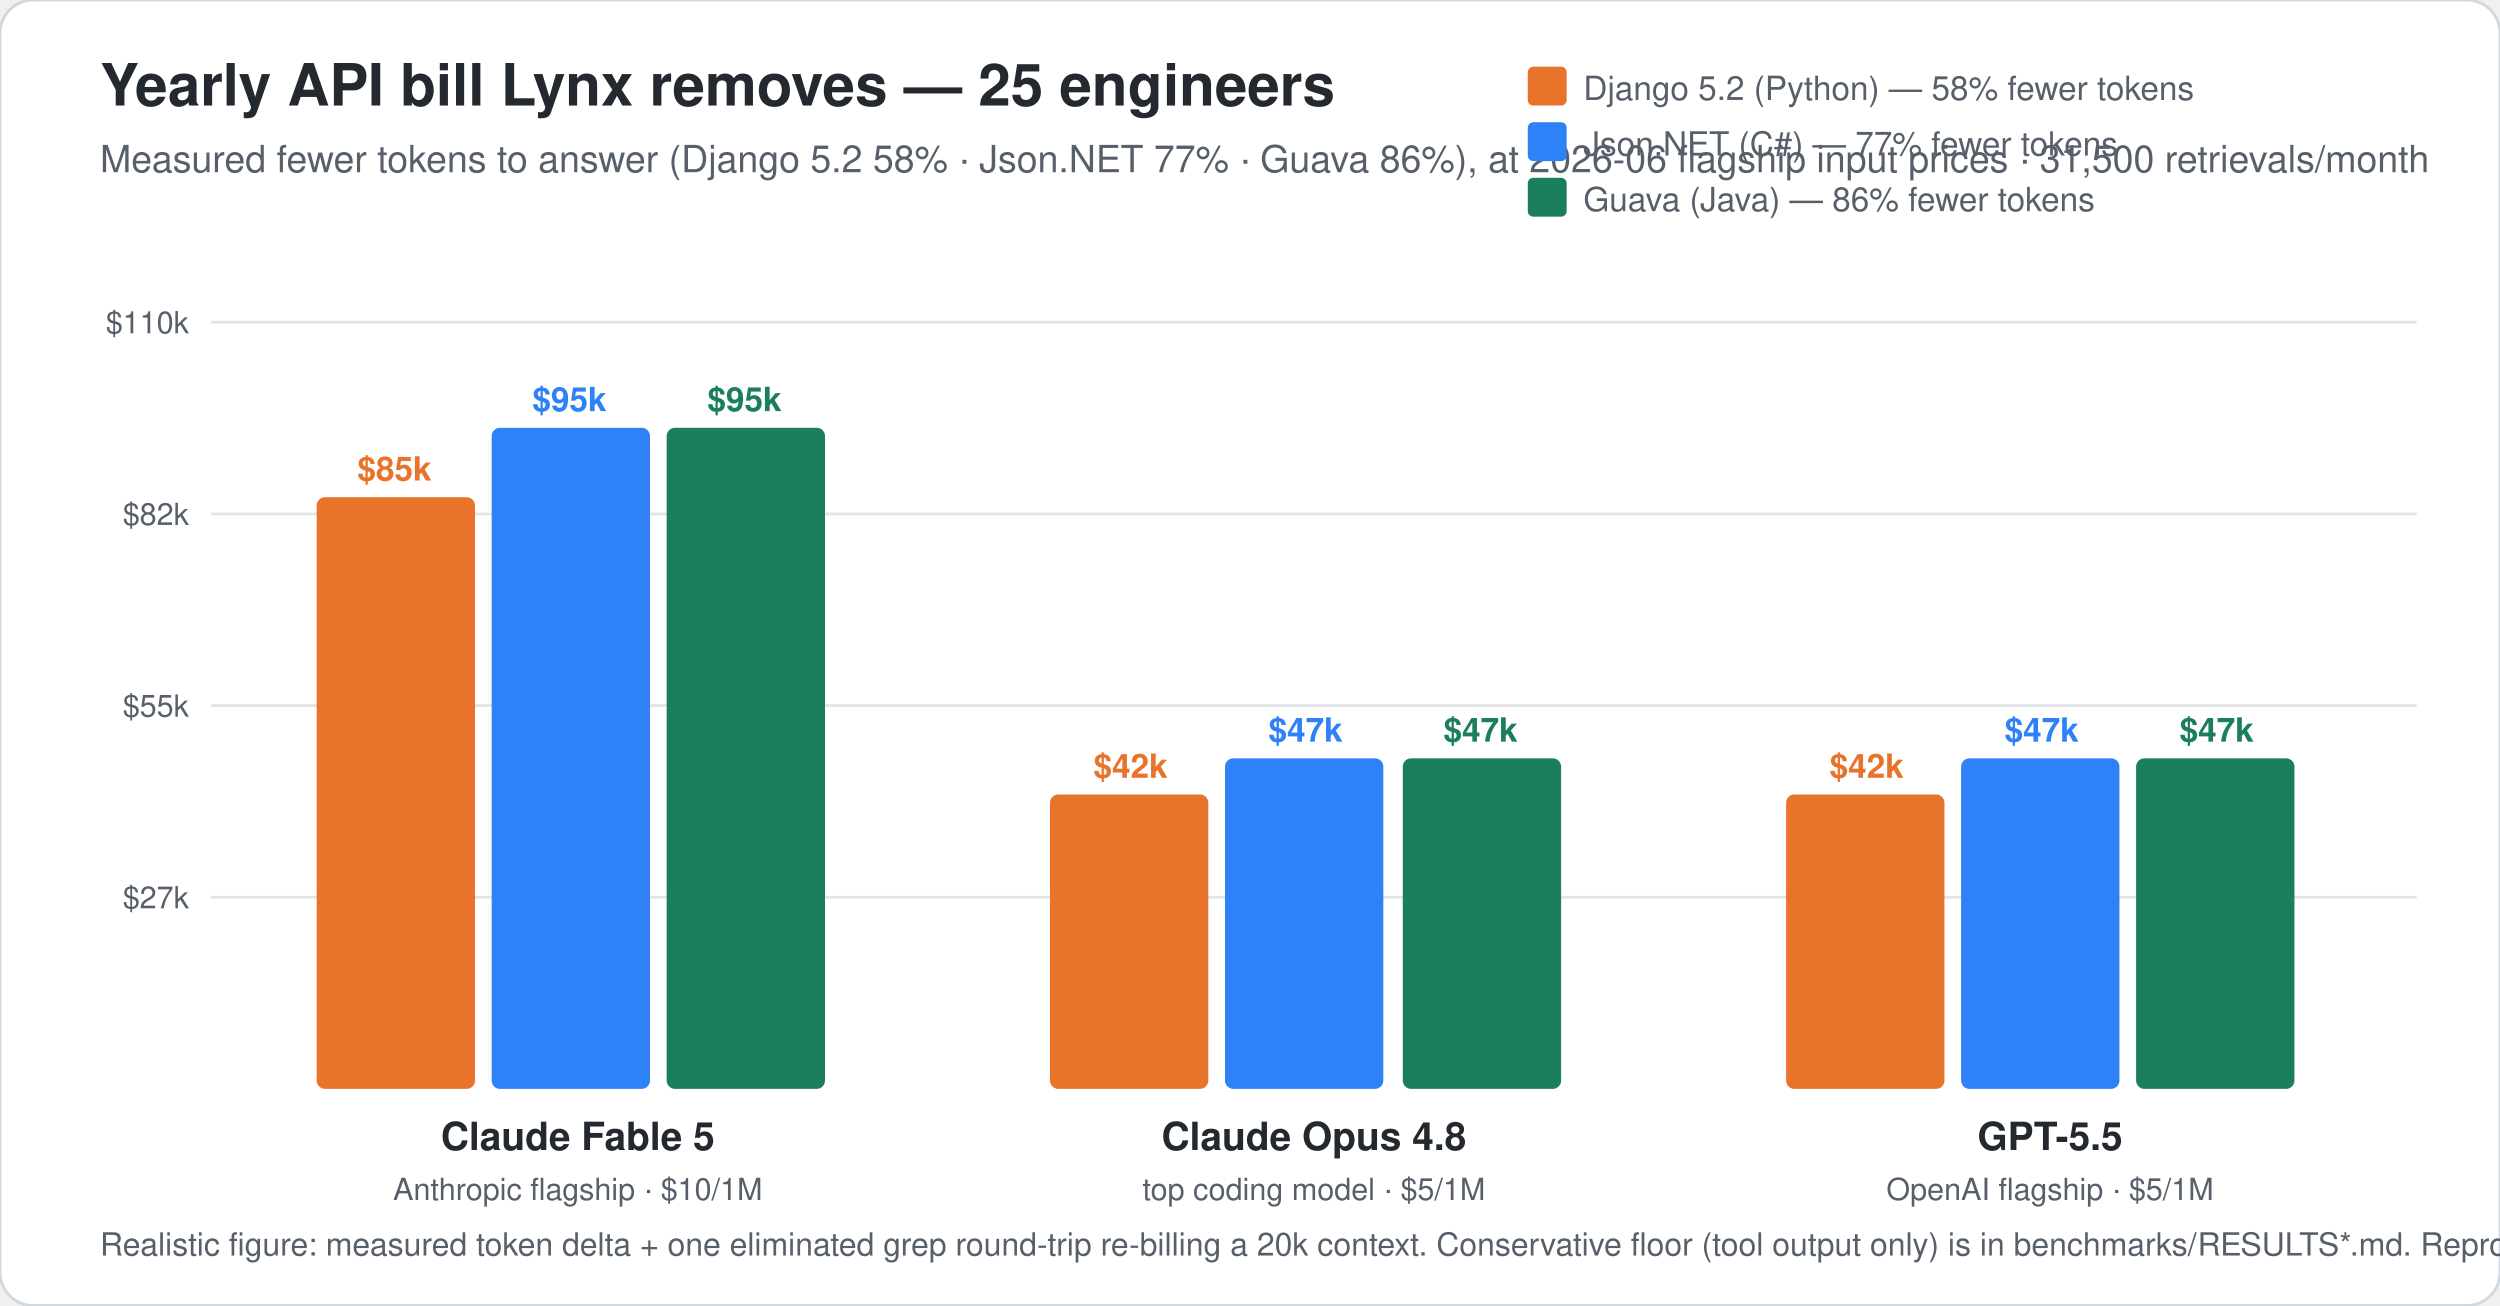
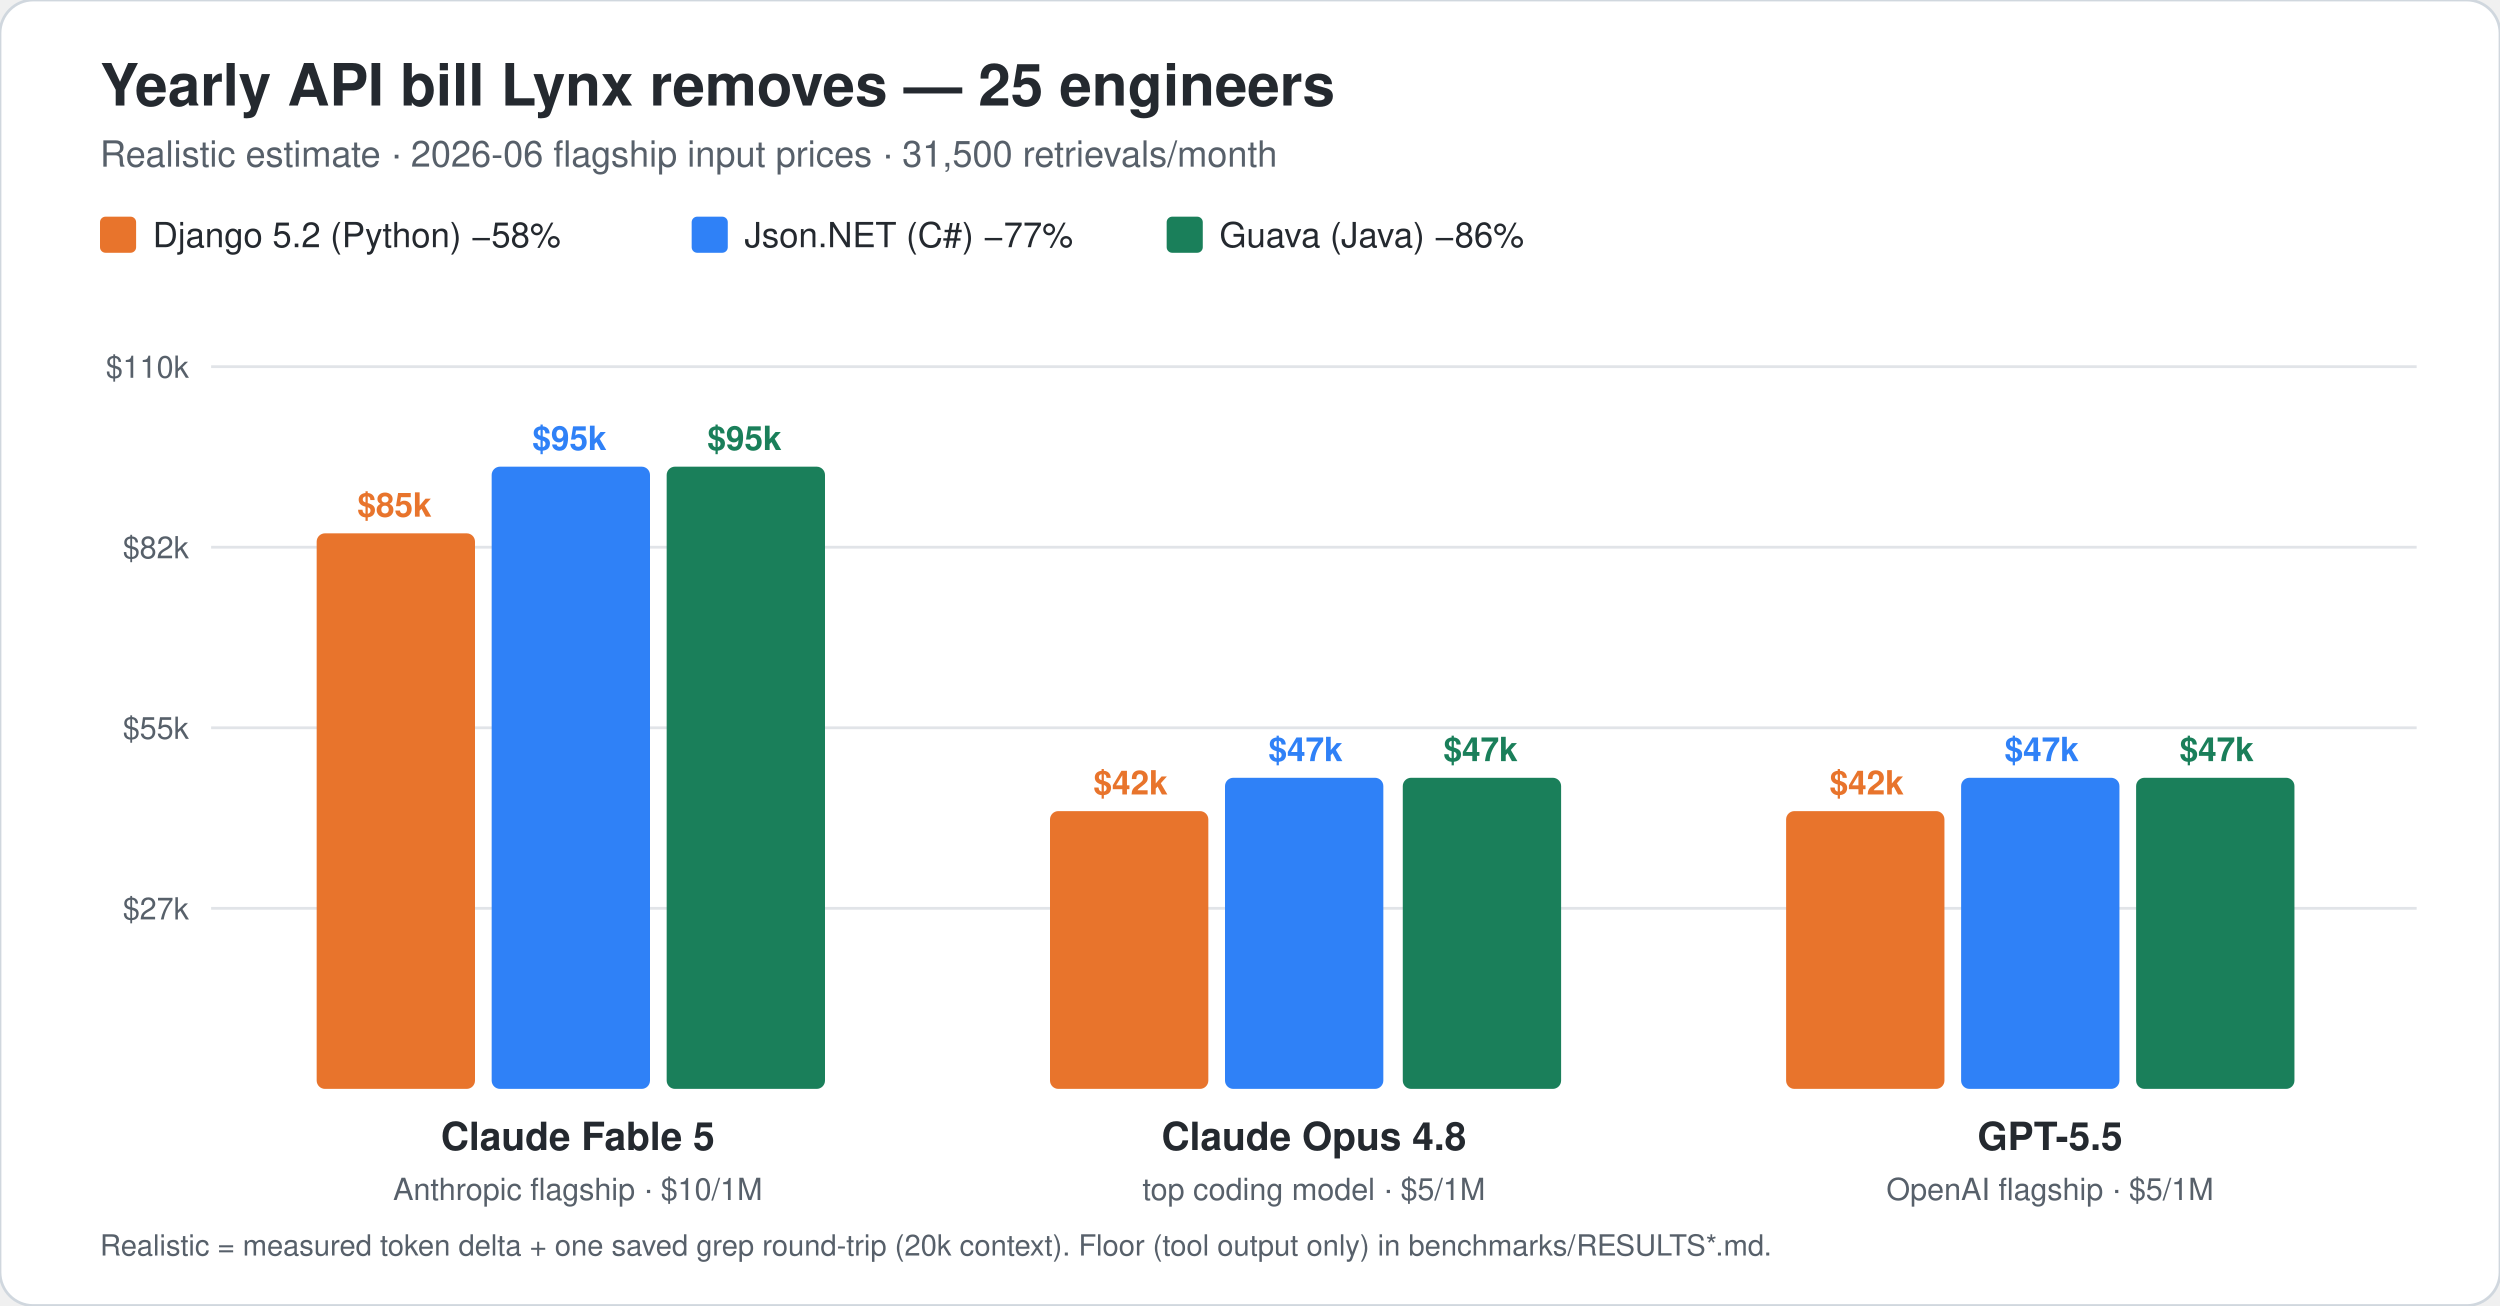
<svg xmlns="http://www.w3.org/2000/svg" width="900" height="470" viewBox="0 0 900 470" font-family="-apple-system,'Segoe UI',Helvetica,Arial,sans-serif">
  <rect x="0" y="0" width="900" height="470" rx="12" fill="#ffffff" stroke="#d0d7de" />
  <text x="36" y="38" font-size="21" font-weight="800" fill="#24292f">Yearly API bill Lynx removes — 25 engineers</text>
-   <text x="36" y="62" font-size="13.5" fill="#57606a">Measured fewer tokens to answer (Django 5.2 58% · Json.NET 77% · Guava 86%), at 2026-06 flagship input prices · 31,500 retrievals/month</text>
-   <rect x="550" y="24" width="14" height="14" rx="2" fill="#e8742c" />
-   <text x="570" y="36" font-size="12" fill="#57606a">Django 5.2 (Python) — 58% fewer tokens</text>
-   <rect x="550" y="44" width="14" height="14" rx="2" fill="#2f81f7" />
-   <text x="570" y="56" font-size="12" fill="#57606a">Json.NET (C#) — 77% fewer tokens</text>
-   <rect x="550" y="64" width="14" height="14" rx="2" fill="#1a7f5a" />
-   <text x="570" y="76" font-size="12" fill="#57606a">Guava (Java) — 86% fewer tokens</text>
-   <line x1="76" y1="323" x2="870" y2="323" stroke="#e1e4e8" />
-   <text x="68" y="327" font-size="11" fill="#57606a" text-anchor="end">$27k</text>
-   <line x1="76" y1="254" x2="870" y2="254" stroke="#e1e4e8" />
-   <text x="68" y="258" font-size="11" fill="#57606a" text-anchor="end">$55k</text>
-   <line x1="76" y1="185" x2="870" y2="185" stroke="#e1e4e8" />
-   <text x="68" y="189" font-size="11" fill="#57606a" text-anchor="end">$82k</text>
-   <line x1="76" y1="116" x2="870" y2="116" stroke="#e1e4e8" />
-   <text x="68" y="120" font-size="11" fill="#57606a" text-anchor="end">$110k</text>
-   <rect x="114" y="179" width="57" height="213" rx="3" fill="#e8742c" />
-   <text x="142" y="173" font-size="12" font-weight="800" fill="#e8742c" text-anchor="middle">$85k</text>
-   <rect x="177" y="154" width="57" height="238" rx="3" fill="#2f81f7" />
-   <text x="205" y="148" font-size="12" font-weight="800" fill="#2f81f7" text-anchor="middle">$95k</text>
-   <rect x="240" y="154" width="57" height="238" rx="3" fill="#1a7f5a" />
-   <text x="268" y="148" font-size="12" font-weight="800" fill="#1a7f5a" text-anchor="middle">$95k</text>
-   <rect x="378" y="286" width="57" height="106" rx="3" fill="#e8742c" />
-   <text x="407" y="280" font-size="12" font-weight="800" fill="#e8742c" text-anchor="middle">$42k</text>
-   <rect x="441" y="273" width="57" height="119" rx="3" fill="#2f81f7" />
-   <text x="470" y="267" font-size="12" font-weight="800" fill="#2f81f7" text-anchor="middle">$47k</text>
-   <rect x="505" y="273" width="57" height="119" rx="3" fill="#1a7f5a" />
-   <text x="533" y="267" font-size="12" font-weight="800" fill="#1a7f5a" text-anchor="middle">$47k</text>
-   <rect x="643" y="286" width="57" height="106" rx="3" fill="#e8742c" />
-   <text x="672" y="280" font-size="12" font-weight="800" fill="#e8742c" text-anchor="middle">$42k</text>
-   <rect x="706" y="273" width="57" height="119" rx="3" fill="#2f81f7" />
-   <text x="735" y="267" font-size="12" font-weight="800" fill="#2f81f7" text-anchor="middle">$47k</text>
-   <rect x="769" y="273" width="57" height="119" rx="3" fill="#1a7f5a" />
-   <text x="798" y="267" font-size="12" font-weight="800" fill="#1a7f5a" text-anchor="middle">$47k</text>
+   <text x="36" y="60" font-size="13" fill="#57606a">Realistic estimate · 2026-06 flagship input prices · 31,500 retrievals/month</text>
+   <rect x="36" y="78" width="13" height="13" rx="2" fill="#e8742c" />
+   <text x="55" y="89" font-size="12.5" fill="#24292f">Django 5.2 (Python) −58%</text>
+   <rect x="249" y="78" width="13" height="13" rx="2" fill="#2f81f7" />
+   <text x="268" y="89" font-size="12.5" fill="#24292f">Json.NET (C#) −77%</text>
+   <rect x="420" y="78" width="13" height="13" rx="2" fill="#1a7f5a" />
+   <text x="439" y="89" font-size="12.5" fill="#24292f">Guava (Java) −86%</text>
+   <line x1="76" y1="327" x2="870" y2="327" stroke="#e1e4e8" />
+   <text x="68" y="331" font-size="11" fill="#57606a" text-anchor="end">$27k</text>
+   <line x1="76" y1="262" x2="870" y2="262" stroke="#e1e4e8" />
+   <text x="68" y="266" font-size="11" fill="#57606a" text-anchor="end">$55k</text>
+   <line x1="76" y1="197" x2="870" y2="197" stroke="#e1e4e8" />
+   <text x="68" y="201" font-size="11" fill="#57606a" text-anchor="end">$82k</text>
+   <line x1="76" y1="132" x2="870" y2="132" stroke="#e1e4e8" />
+   <text x="68" y="136" font-size="11" fill="#57606a" text-anchor="end">$110k</text>
+   <rect x="114" y="192" width="57" height="200" rx="3" fill="#e8742c" />
+   <text x="142" y="186" font-size="12" font-weight="800" fill="#e8742c" text-anchor="middle">$85k</text>
+   <rect x="177" y="168" width="57" height="224" rx="3" fill="#2f81f7" />
+   <text x="205" y="162" font-size="12" font-weight="800" fill="#2f81f7" text-anchor="middle">$95k</text>
+   <rect x="240" y="168" width="57" height="224" rx="3" fill="#1a7f5a" />
+   <text x="268" y="162" font-size="12" font-weight="800" fill="#1a7f5a" text-anchor="middle">$95k</text>
+   <rect x="378" y="292" width="57" height="100" rx="3" fill="#e8742c" />
+   <text x="407" y="286" font-size="12" font-weight="800" fill="#e8742c" text-anchor="middle">$42k</text>
+   <rect x="441" y="280" width="57" height="112" rx="3" fill="#2f81f7" />
+   <text x="470" y="274" font-size="12" font-weight="800" fill="#2f81f7" text-anchor="middle">$47k</text>
+   <rect x="505" y="280" width="57" height="112" rx="3" fill="#1a7f5a" />
+   <text x="533" y="274" font-size="12" font-weight="800" fill="#1a7f5a" text-anchor="middle">$47k</text>
+   <rect x="643" y="292" width="57" height="100" rx="3" fill="#e8742c" />
+   <text x="672" y="286" font-size="12" font-weight="800" fill="#e8742c" text-anchor="middle">$42k</text>
+   <rect x="706" y="280" width="57" height="112" rx="3" fill="#2f81f7" />
+   <text x="735" y="274" font-size="12" font-weight="800" fill="#2f81f7" text-anchor="middle">$47k</text>
+   <rect x="769" y="280" width="57" height="112" rx="3" fill="#1a7f5a" />
+   <text x="798" y="274" font-size="12" font-weight="800" fill="#1a7f5a" text-anchor="middle">$47k</text>
  <text x="208" y="414" font-size="14" font-weight="700" fill="#24292f" text-anchor="middle">Claude Fable 5</text>
  <text x="208" y="432" font-size="11" fill="#57606a" text-anchor="middle">Anthropic flagship · $10/1M</text>
  <text x="473" y="414" font-size="14" font-weight="700" fill="#24292f" text-anchor="middle">Claude Opus 4.8</text>
  <text x="473" y="432" font-size="11" fill="#57606a" text-anchor="middle">top coding model · $5/1M</text>
  <text x="738" y="414" font-size="14" font-weight="700" fill="#24292f" text-anchor="middle">GPT-5.5</text>
  <text x="738" y="432" font-size="11" fill="#57606a" text-anchor="middle">OpenAI flagship · $5/1M</text>
-   <text x="36" y="452" font-size="11.5" fill="#57606a">Realistic figure: measured token delta + one eliminated grep round-trip re-billing a 20k context. Conservative floor (tool output only) is in benchmarks/RESULTS*.md. Reproduce: benchmarks/savings_calculator.py</text>
+   <text x="36" y="452" font-size="10.5" fill="#57606a">Realistic = measured token delta + one saved grep round-trip (20k context). Floor (tool output only) in benchmarks/RESULTS*.md.</text>
</svg>
